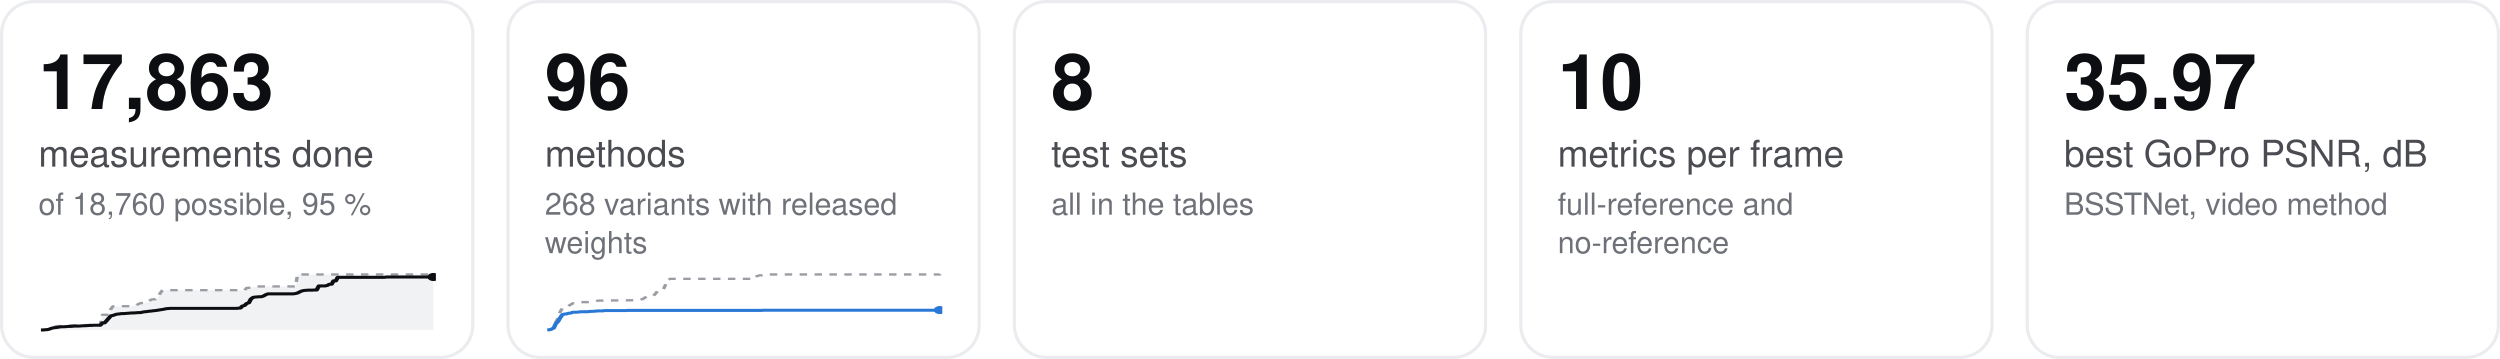
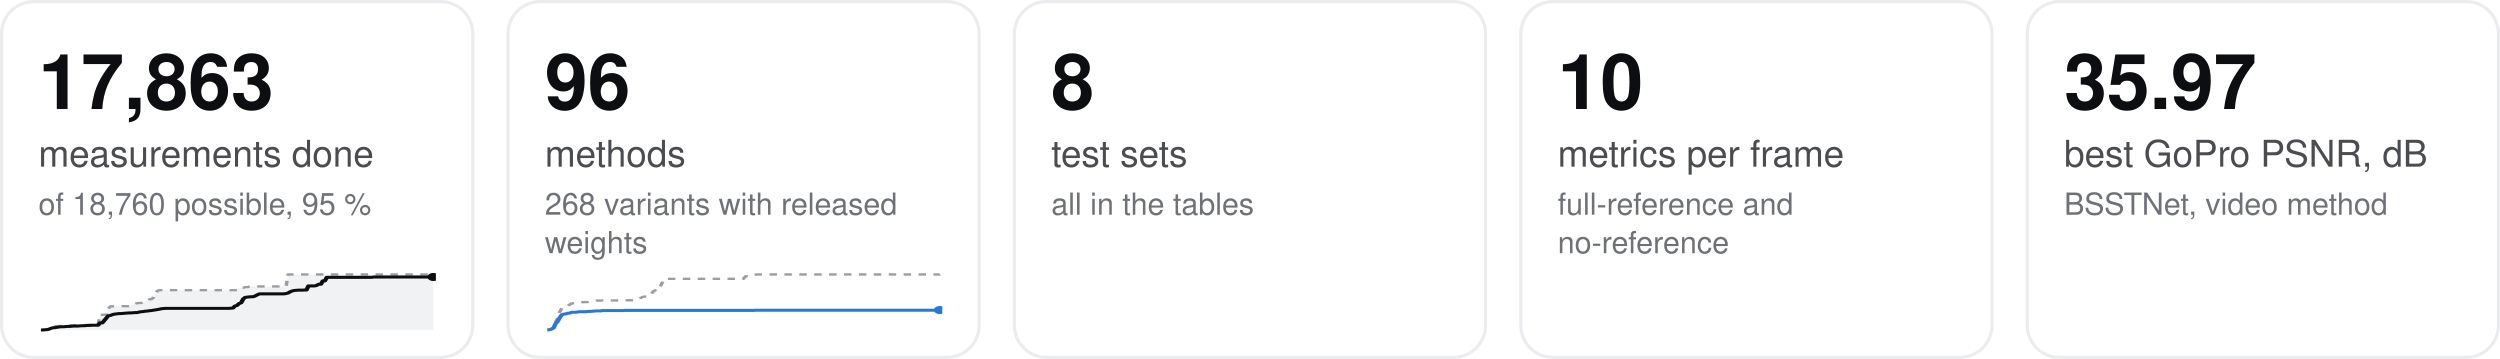
<svg xmlns="http://www.w3.org/2000/svg" viewBox="0 0 780 112" role="img" aria-label="17,863 of 18,760 measurements done; 96 methods, 268 variants" font-family="Geologica, -apple-system, 'Segoe UI', Helvetica, Arial, sans-serif">
  <g transform="translate(0 0)">
    <rect x=".5" y=".5" width="147" height="111" rx="10" fill="none" style="stroke:#ebecef" />
    <text x="12" y="34" font-size="24" font-weight="600" style="fill:#0d0e11">17,863</text>
    <text x="12" y="52" font-size="11.5" style="fill:#4a4c52">measurements done</text>
    <text x="12" y="67" font-size="9.5" style="fill:#6e7178">of 18,760 possible, 95 %</text>
    <g transform="translate(12 84)">
      <svg width="124" height="20" viewBox="0 0 160 38" preserveAspectRatio="none" aria-hidden="true">
-         <polygon points="1.0,36.0 1.0,36.0 1.9,36.0 2.7,35.9 3.6,35.8 4.4,35.2 5.3,34.8 6.1,34.2 7.0,33.8 7.8,33.7 8.7,33.7 9.5,33.6 10.4,33.4 11.2,33.3 12.1,33.3 13.0,33.3 13.8,33.2 14.7,33.2 15.5,33.2 16.4,33.2 17.2,33.2 18.1,33.2 18.9,33.1 19.8,33.1 20.6,33.1 21.5,33.0 22.3,33.0 23.2,33.0 24.1,33.0 24.9,33.0 25.8,27.0 26.6,27.0 27.5,27.0 28.3,27.0 29.2,23.4 30.0,22.0 30.9,22.0 31.7,22.0 32.6,22.0 33.4,21.9 34.3,21.9 35.2,21.9 36.0,21.9 36.9,21.9 37.7,21.9 38.6,21.6 39.4,21.3 40.3,20.6 41.1,20.1 42.0,20.0 42.8,20.0 43.7,19.7 44.5,18.9 45.4,18.0 46.3,17.8 47.1,17.8 48.0,17.0 48.8,14.7 49.7,12.8 50.5,12.4 51.4,12.4 52.2,12.4 53.1,12.4 53.9,12.4 54.8,12.4 55.6,12.4 56.5,12.4 57.4,12.4 58.2,12.4 59.1,12.4 59.9,12.4 60.8,12.4 61.6,12.4 62.5,12.4 63.3,12.4 64.2,12.4 65.0,12.4 65.9,12.4 66.7,12.4 67.6,12.4 68.5,12.4 69.3,12.4 70.2,12.4 71.0,12.4 71.9,12.4 72.7,12.4 73.6,12.4 74.4,12.4 75.3,12.4 76.1,12.4 77.0,12.4 77.8,12.4 78.7,12.4 79.6,12.4 80.4,12.4 81.3,12.4 82.1,12.4 83.0,12.4 83.8,11.1 84.7,11.0 85.5,11.0 86.4,10.6 87.2,10.6 88.1,10.3 88.9,10.2 89.8,10.2 90.7,10.2 91.5,10.2 92.4,10.2 93.2,10.2 94.1,10.2 94.9,10.2 95.8,10.2 96.6,10.2 97.5,10.2 98.3,10.2 99.2,10.2 100.0,10.2 100.9,10.2 101.8,10.2 102.6,10.2 103.5,10.2 104.3,3.1 105.2,3.1 106.0,3.1 106.9,3.1 107.7,3.1 108.6,3.1 109.4,3.1 110.3,3.1 111.1,3.1 112.0,3.1 112.9,3.1 113.7,3.1 114.6,3.1 115.4,3.1 116.3,3.1 117.1,3.1 118.0,3.1 118.8,3.1 119.7,3.1 120.5,3.1 121.4,3.1 122.2,3.1 123.1,3.1 124.0,3.1 124.8,3.1 125.7,3.1 126.5,3.1 127.4,3.1 128.2,3.1 129.1,3.1 129.9,3.1 130.8,3.1 131.6,3.1 132.5,3.1 133.3,3.1 134.2,3.1 135.1,3.1 135.9,3.1 136.8,3.1 137.6,3.1 138.5,3.1 139.3,3.1 140.2,3.1 141.0,3.1 141.9,3.1 142.7,3.1 143.6,3.1 144.4,3.1 145.3,3.1 146.2,3.1 147.0,3.1 147.9,3.1 148.7,3.1 149.6,3.1 150.4,3.1 151.3,3.1 152.1,3.1 153.0,3.1 153.8,3.1 154.7,3.1 155.6,3.1 156.4,3.1 157.3,3.1 158.1,3.1 159.0,3.1 159.0,3.0 159.0,36.0" style="fill:#f1f2f4" />
-         <polyline points="1.0,36.0 1.9,36.0 2.7,35.9 3.6,35.8 4.4,35.2 5.3,34.8 6.1,34.2 7.0,33.8 7.8,33.7 8.7,33.7 9.5,33.6 10.4,33.4 11.2,33.3 12.1,33.3 13.0,33.3 13.8,33.2 14.7,33.2 15.5,33.2 16.4,33.2 17.2,33.2 18.1,33.2 18.9,33.1 19.8,33.1 20.6,33.1 21.5,33.0 22.3,33.0 23.2,33.0 24.1,33.0 24.9,33.0 25.8,27.0 26.6,27.0 27.5,27.0 28.3,27.0 29.2,23.4 30.0,22.0 30.9,22.0 31.7,22.0 32.6,22.0 33.4,21.9 34.3,21.9 35.2,21.9 36.0,21.9 36.9,21.9 37.7,21.9 38.6,21.6 39.4,21.3 40.3,20.6 41.1,20.1 42.0,20.0 42.8,20.0 43.7,19.7 44.5,18.9 45.4,18.0 46.3,17.8 47.1,17.8 48.0,17.0 48.8,14.7 49.7,12.8 50.5,12.4 51.4,12.4 52.2,12.4 53.1,12.4 53.9,12.4 54.8,12.4 55.6,12.4 56.5,12.4 57.4,12.4 58.2,12.4 59.1,12.4 59.9,12.4 60.8,12.4 61.6,12.4 62.5,12.4 63.3,12.4 64.2,12.4 65.0,12.4 65.9,12.4 66.7,12.4 67.6,12.4 68.5,12.4 69.3,12.4 70.2,12.4 71.0,12.4 71.9,12.4 72.7,12.4 73.6,12.4 74.4,12.4 75.3,12.4 76.1,12.4 77.0,12.4 77.8,12.4 78.7,12.4 79.6,12.4 80.4,12.4 81.3,12.4 82.1,12.4 83.0,12.4 83.8,11.1 84.7,11.0 85.5,11.0 86.4,10.6 87.2,10.6 88.1,10.3 88.9,10.2 89.8,10.2 90.7,10.2 91.5,10.2 92.4,10.2 93.2,10.2 94.1,10.2 94.9,10.2 95.8,10.2 96.6,10.2 97.5,10.2 98.3,10.2 99.2,10.2 100.0,10.2 100.9,10.2 101.8,10.2 102.6,10.2 103.5,10.2 104.3,3.1 105.2,3.1 106.0,3.1 106.9,3.1 107.7,3.1 108.6,3.1 109.4,3.1 110.3,3.1 111.1,3.1 112.0,3.1 112.9,3.1 113.7,3.1 114.6,3.1 115.4,3.1 116.3,3.1 117.1,3.1 118.0,3.1 118.8,3.1 119.7,3.1 120.5,3.1 121.4,3.1 122.2,3.1 123.1,3.1 124.0,3.1 124.8,3.1 125.7,3.1 126.5,3.1 127.4,3.1 128.2,3.1 129.1,3.1 129.9,3.1 130.8,3.1 131.6,3.1 132.5,3.1 133.3,3.1 134.2,3.1 135.1,3.1 135.9,3.1 136.8,3.1 137.6,3.1 138.5,3.1 139.3,3.1 140.2,3.1 141.0,3.1 141.9,3.1 142.7,3.1 143.6,3.1 144.4,3.1 145.3,3.1 146.2,3.1 147.0,3.1 147.9,3.1 148.7,3.1 149.6,3.1 150.4,3.1 151.3,3.1 152.1,3.1 153.0,3.1 153.8,3.1 154.7,3.1 155.6,3.1 156.4,3.1 157.3,3.1 158.1,3.1 159.0,3.1 159.0,3.0" fill="none" style="stroke:#9a9da4" stroke-width="1.4" stroke-linejoin="round" stroke-dasharray="3 3" />
-         <polyline points="1.0,36.0 1.9,36.0 2.7,35.9 3.6,35.8 4.4,35.5 5.3,35.0 6.1,34.7 7.0,34.6 7.8,34.4 8.7,34.2 9.5,34.1 10.4,34.1 11.2,34.0 12.1,33.9 13.0,33.9 13.8,33.8 14.7,33.7 15.5,33.7 16.4,33.7 17.2,33.6 18.1,33.5 18.9,33.5 19.8,33.4 20.6,33.3 21.5,33.3 22.3,33.2 23.2,33.2 24.1,33.2 24.9,33.2 25.8,31.8 26.6,31.8 27.5,30.4 28.3,29.0 29.2,27.6 30.0,27.4 30.9,26.9 31.7,26.6 32.6,26.5 33.4,26.3 34.3,26.3 35.2,26.2 36.0,26.1 36.9,26.0 37.7,25.9 38.6,25.9 39.4,25.8 40.3,25.7 41.1,25.7 42.0,25.4 42.8,25.2 43.7,25.1 44.5,24.9 45.4,24.8 46.3,24.6 47.1,24.5 48.0,24.3 48.8,24.1 49.7,23.9 50.5,23.7 51.4,23.4 52.2,23.3 53.1,23.2 53.9,23.2 54.8,23.2 55.6,23.2 56.5,23.2 57.4,23.2 58.2,23.2 59.1,23.2 59.9,23.2 60.8,23.2 61.6,23.2 62.5,23.2 63.3,23.2 64.2,23.2 65.0,23.2 65.9,23.2 66.7,23.2 67.6,23.2 68.5,23.2 69.3,23.2 70.2,23.2 71.0,23.2 71.9,23.2 72.7,23.2 73.6,23.2 74.4,23.2 75.3,23.2 76.1,23.2 77.0,23.2 77.8,23.2 78.7,23.2 79.6,23.2 80.4,23.1 81.3,23.0 82.1,21.8 83.0,21.5 83.8,20.3 84.7,19.9 85.5,17.7 86.4,16.7 87.2,16.5 88.1,16.4 88.9,16.3 89.8,16.3 90.7,15.8 91.5,15.1 92.4,14.6 93.2,14.6 94.1,14.6 94.9,14.6 95.8,14.6 96.6,14.6 97.5,14.6 98.3,14.6 99.2,14.6 100.0,14.6 100.9,14.6 101.8,14.6 102.6,14.6 103.5,14.4 104.3,14.1 105.2,13.4 106.0,12.9 106.9,12.6 107.7,12.5 108.6,12.4 109.4,12.4 110.3,12.4 111.1,12.3 112.0,12.3 112.9,9.9 113.7,9.9 114.6,9.9 115.4,9.9 116.3,9.6 117.1,8.9 118.0,8.9 118.8,6.9 119.7,6.9 120.5,4.8 121.4,4.8 122.2,4.8 123.1,4.8 124.0,4.8 124.8,4.8 125.7,4.8 126.5,4.8 127.4,4.8 128.2,4.8 129.1,4.8 129.9,4.8 130.8,4.8 131.6,4.8 132.5,4.8 133.3,4.8 134.2,4.8 135.1,4.8 135.9,4.8 136.8,4.8 137.6,4.8 138.5,4.8 139.3,4.8 140.2,4.6 141.0,4.6 141.9,4.6 142.7,4.6 143.6,4.6 144.4,4.6 145.3,4.6 146.2,4.6 147.0,4.6 147.9,4.6 148.7,4.6 149.6,4.6 150.4,4.6 151.3,4.6 152.1,4.6 153.0,4.6 153.8,4.6 154.7,4.6 155.6,4.6 156.4,4.6 157.3,4.6 158.1,4.6 159.0,4.6 159.0,4.6" fill="none" style="stroke:#0d0e11" stroke-width="1.8" stroke-linejoin="round" />
+         <polygon points="1.0,36.0 1.0,36.0 1.8,36.0 2.6,35.9 3.5,35.8 4.3,35.2 5.1,34.8 5.9,34.2 6.8,33.8 7.6,33.7 8.4,33.7 9.2,33.6 10.0,33.4 10.9,33.3 11.7,33.3 12.5,33.3 13.3,33.2 14.2,33.2 15.0,33.2 15.8,33.2 16.6,33.2 17.4,33.2 18.3,33.1 19.1,33.1 19.9,33.1 20.7,33.0 21.6,33.0 22.4,33.0 23.2,33.0 24.0,33.0 24.8,27.0 25.7,27.0 26.5,27.0 27.3,27.0 28.1,23.4 29.0,22.0 29.8,22.0 30.6,22.0 31.4,22.0 32.2,21.9 33.1,21.9 33.9,21.9 34.7,21.9 35.5,21.9 36.4,21.9 37.2,21.6 38.0,21.3 38.8,20.6 39.7,20.1 40.5,20.0 41.3,20.0 42.1,19.7 42.9,18.9 43.8,18.0 44.6,17.8 45.4,17.8 46.2,17.0 47.1,14.7 47.9,12.8 48.7,12.4 49.5,12.4 50.3,12.4 51.2,12.4 52.0,12.4 52.8,12.4 53.6,12.4 54.5,12.4 55.3,12.4 56.1,12.4 56.9,12.4 57.7,12.4 58.6,12.4 59.4,12.4 60.2,12.4 61.0,12.4 61.9,12.4 62.7,12.4 63.5,12.4 64.3,12.4 65.1,12.4 66.0,12.4 66.8,12.4 67.6,12.4 68.4,12.4 69.3,12.4 70.1,12.4 70.9,12.4 71.7,12.4 72.5,12.4 73.4,12.4 74.2,12.4 75.0,12.4 75.8,12.4 76.7,12.4 77.5,12.4 78.3,12.4 79.1,12.4 79.9,12.4 80.8,11.1 81.6,11.0 82.4,11.0 83.2,10.6 84.1,10.6 84.9,10.3 85.7,10.2 86.5,10.2 87.3,10.2 88.2,10.2 89.0,10.2 89.8,10.2 90.6,10.2 91.5,10.2 92.3,10.2 93.1,10.2 93.9,10.2 94.7,10.2 95.6,10.2 96.4,10.2 97.2,10.2 98.0,10.2 98.9,10.2 99.7,10.2 100.5,3.1 101.3,3.1 102.1,3.1 103.0,3.1 103.8,3.1 104.6,3.1 105.4,3.1 106.3,3.1 107.1,3.1 107.9,3.1 108.7,3.1 109.5,3.1 110.4,3.1 111.2,3.1 112.0,3.1 112.8,3.1 113.7,3.1 114.5,3.1 115.3,3.1 116.1,3.1 117.0,3.1 117.8,3.1 118.6,3.1 119.4,3.1 120.2,3.1 121.1,3.1 121.9,3.1 122.7,3.1 123.5,3.1 124.4,3.1 125.2,3.1 126.0,3.1 126.8,3.1 127.6,3.1 128.5,3.1 129.3,3.1 130.1,3.1 130.9,3.1 131.8,3.1 132.6,3.1 133.4,3.1 134.2,3.1 135.0,3.1 135.9,3.1 136.7,3.1 137.5,3.1 138.3,3.1 139.2,3.1 140.0,3.1 140.8,3.1 141.6,3.1 142.4,3.1 143.3,3.1 144.1,3.1 144.9,3.1 145.7,3.1 146.6,3.1 147.4,3.1 148.2,3.1 149.0,3.1 149.8,3.1 150.7,3.1 151.5,3.1 152.3,3.1 153.1,3.1 154.0,3.1 154.8,3.1 155.6,3.1 156.4,3.1 157.2,3.1 158.1,3.1 158.9,3.1 159.0,3.0 159.0,36.0" style="fill:#f1f2f4" />
+         <polyline points="1.0,36.0 1.8,36.0 2.6,35.9 3.5,35.8 4.3,35.2 5.1,34.8 5.9,34.2 6.8,33.8 7.6,33.7 8.4,33.7 9.2,33.6 10.0,33.4 10.9,33.3 11.7,33.3 12.5,33.3 13.3,33.2 14.2,33.2 15.0,33.2 15.8,33.2 16.6,33.2 17.4,33.2 18.3,33.1 19.1,33.1 19.9,33.1 20.7,33.0 21.6,33.0 22.4,33.0 23.2,33.0 24.0,33.0 24.8,27.0 25.7,27.0 26.5,27.0 27.3,27.0 28.1,23.4 29.0,22.0 29.8,22.0 30.6,22.0 31.4,22.0 32.2,21.9 33.1,21.9 33.9,21.9 34.7,21.9 35.5,21.9 36.4,21.9 37.2,21.6 38.0,21.3 38.8,20.6 39.7,20.1 40.5,20.0 41.3,20.0 42.1,19.7 42.9,18.9 43.8,18.0 44.6,17.8 45.4,17.8 46.2,17.0 47.1,14.7 47.9,12.8 48.7,12.4 49.5,12.4 50.3,12.4 51.2,12.4 52.0,12.4 52.8,12.4 53.6,12.4 54.5,12.4 55.3,12.4 56.1,12.4 56.9,12.4 57.7,12.4 58.6,12.4 59.4,12.4 60.2,12.4 61.0,12.4 61.9,12.4 62.7,12.4 63.5,12.4 64.3,12.4 65.1,12.4 66.0,12.4 66.8,12.4 67.6,12.4 68.4,12.4 69.3,12.4 70.1,12.4 70.9,12.4 71.7,12.4 72.5,12.4 73.4,12.4 74.2,12.4 75.0,12.4 75.8,12.4 76.7,12.4 77.5,12.4 78.3,12.4 79.1,12.4 79.9,12.4 80.8,11.1 81.6,11.0 82.4,11.0 83.2,10.6 84.1,10.6 84.9,10.3 85.7,10.2 86.5,10.2 87.3,10.2 88.2,10.2 89.0,10.2 89.8,10.2 90.6,10.2 91.5,10.2 92.3,10.2 93.1,10.2 93.9,10.2 94.7,10.2 95.6,10.2 96.4,10.2 97.2,10.2 98.0,10.2 98.9,10.2 99.7,10.2 100.5,3.1 101.3,3.1 102.1,3.1 103.0,3.1 103.8,3.1 104.6,3.1 105.4,3.1 106.3,3.1 107.1,3.1 107.9,3.1 108.7,3.1 109.5,3.1 110.4,3.1 111.2,3.1 112.0,3.1 112.8,3.1 113.7,3.1 114.5,3.1 115.3,3.1 116.1,3.1 117.0,3.1 117.8,3.1 118.6,3.1 119.4,3.1 120.2,3.1 121.1,3.1 121.9,3.1 122.7,3.1 123.5,3.1 124.4,3.1 125.2,3.1 126.0,3.1 126.8,3.1 127.6,3.1 128.5,3.1 129.3,3.1 130.1,3.1 130.9,3.1 131.8,3.1 132.6,3.1 133.4,3.1 134.2,3.1 135.0,3.1 135.9,3.1 136.7,3.1 137.5,3.1 138.3,3.1 139.2,3.1 140.0,3.1 140.8,3.1 141.6,3.1 142.4,3.1 143.3,3.1 144.1,3.1 144.9,3.1 145.7,3.1 146.6,3.1 147.4,3.1 148.2,3.1 149.0,3.1 149.8,3.1 150.7,3.1 151.5,3.1 152.3,3.1 153.1,3.1 154.0,3.1 154.8,3.1 155.6,3.1 156.4,3.1 157.2,3.1 158.1,3.1 158.9,3.1 159.0,3.0" fill="none" style="stroke:#9a9da4" stroke-width="1.4" stroke-linejoin="round" stroke-dasharray="3 3" />
+         <polyline points="1.0,36.0 1.8,36.0 2.6,35.9 3.5,35.8 4.3,35.5 5.1,35.0 5.9,34.7 6.8,34.6 7.6,34.4 8.4,34.2 9.2,34.1 10.0,34.1 10.9,34.0 11.7,33.9 12.5,33.9 13.3,33.8 14.2,33.7 15.0,33.7 15.8,33.7 16.6,33.6 17.4,33.5 18.3,33.5 19.1,33.4 19.9,33.3 20.7,33.3 21.6,33.2 22.4,33.2 23.2,33.2 24.0,33.2 24.8,31.8 25.7,31.8 26.5,30.4 27.3,29.0 28.1,27.6 29.0,27.4 29.8,26.9 30.6,26.6 31.4,26.5 32.2,26.3 33.1,26.3 33.9,26.2 34.7,26.1 35.5,26.0 36.4,25.9 37.2,25.9 38.0,25.8 38.8,25.7 39.7,25.7 40.5,25.4 41.3,25.2 42.1,25.1 42.9,24.9 43.8,24.8 44.6,24.6 45.4,24.5 46.2,24.3 47.1,24.1 47.9,23.9 48.7,23.7 49.5,23.4 50.3,23.3 51.2,23.2 52.0,23.2 52.8,23.2 53.6,23.2 54.5,23.2 55.3,23.2 56.1,23.2 56.9,23.2 57.7,23.2 58.6,23.2 59.4,23.2 60.2,23.2 61.0,23.2 61.9,23.2 62.7,23.2 63.5,23.2 64.3,23.2 65.1,23.2 66.0,23.2 66.8,23.2 67.6,23.2 68.4,23.2 69.3,23.2 70.1,23.2 70.9,23.2 71.7,23.2 72.5,23.2 73.4,23.2 74.2,23.2 75.0,23.2 75.8,23.2 76.7,23.2 77.5,23.1 78.3,23.0 79.1,21.8 79.9,21.5 80.8,20.3 81.6,19.9 82.4,17.7 83.2,16.7 84.1,16.5 84.9,16.4 85.7,16.3 86.5,16.3 87.3,15.8 88.2,15.1 89.0,14.6 89.8,14.6 90.6,14.6 91.5,14.6 92.3,14.6 93.1,14.6 93.9,14.6 94.7,14.6 95.6,14.6 96.4,14.6 97.2,14.6 98.0,14.6 98.9,14.6 99.7,14.4 100.5,14.1 101.3,13.4 102.1,12.9 103.0,12.6 103.8,12.5 104.6,12.4 105.4,12.4 106.3,12.4 107.1,12.3 107.9,12.3 108.7,9.9 109.5,9.9 110.4,9.9 111.2,9.9 112.0,9.6 112.8,8.9 113.7,8.9 114.5,6.9 115.3,6.9 116.1,4.8 117.0,4.8 117.8,4.8 118.6,4.8 119.4,4.8 120.2,4.8 121.1,4.8 121.9,4.8 122.7,4.8 123.5,4.8 124.4,4.8 125.2,4.8 126.0,4.8 126.8,4.8 127.6,4.8 128.5,4.8 129.3,4.8 130.1,4.8 130.9,4.8 131.8,4.8 132.6,4.8 133.4,4.8 134.2,4.8 135.0,4.6 135.9,4.6 136.7,4.6 137.5,4.6 138.3,4.6 139.2,4.6 140.0,4.6 140.8,4.6 141.6,4.6 142.4,4.6 143.3,4.6 144.1,4.6 144.9,4.6 145.7,4.6 146.6,4.6 147.4,4.6 148.2,4.6 149.0,4.6 149.8,4.6 150.7,4.6 151.5,4.6 152.3,4.6 153.1,4.6 154.0,4.6 154.8,4.6 155.6,4.6 156.4,4.6 157.2,4.6 158.1,4.6 158.9,4.6 159.0,4.6" fill="none" style="stroke:#0d0e11" stroke-width="1.8" stroke-linejoin="round" />
        <circle cx="159.0" cy="4.6" r="2.4" style="fill:#0d0e11" />
      </svg>
    </g>
  </g>
  <g transform="translate(158 0)">
    <rect x=".5" y=".5" width="147" height="111" rx="10" fill="none" style="stroke:#ebecef" />
    <text x="12" y="34" font-size="24" font-weight="600" style="fill:#0d0e11">96</text>
    <text x="12" y="52" font-size="11.5" style="fill:#4a4c52">methods</text>
    <text x="12" y="67" font-size="9.5" style="fill:#6e7178">268 variants with released</text>
    <text x="12" y="79" font-size="9.5" style="fill:#6e7178">weights</text>
    <g transform="translate(12 84)">
      <svg width="124" height="20" viewBox="0 0 160 38" preserveAspectRatio="none" aria-hidden="true">
-         <polyline points="1.0,36.0 1.9,35.9 2.7,35.5 3.6,34.8 4.4,31.3 5.3,29.0 6.1,25.5 7.0,23.1 7.8,22.5 8.7,22.3 9.5,21.7 10.4,21.0 11.2,20.2 12.1,20.2 13.0,20.2 13.8,19.9 14.7,19.5 15.5,19.5 16.4,19.5 17.2,19.5 18.1,19.4 18.9,19.1 19.8,19.0 20.6,18.9 21.5,18.6 22.3,18.6 23.2,18.6 24.1,18.5 24.9,18.5 25.8,18.5 26.6,18.5 27.5,18.5 28.3,18.5 29.2,18.5 30.0,18.5 30.9,18.5 31.7,18.5 32.6,18.5 33.4,18.4 34.3,18.4 35.2,18.4 36.0,18.4 36.9,18.4 37.7,18.4 38.6,18.0 39.4,17.7 40.3,16.8 41.1,16.3 42.0,16.2 42.8,16.2 43.7,15.8 44.5,14.5 45.4,12.9 46.3,12.5 47.1,12.5 48.0,11.1 48.8,8.4 49.7,6.2 50.5,5.7 51.4,5.7 52.2,5.7 53.1,5.7 53.9,5.7 54.8,5.7 55.6,5.7 56.5,5.7 57.4,5.7 58.2,5.7 59.1,5.7 59.9,5.7 60.8,5.7 61.6,5.7 62.5,5.7 63.3,5.7 64.2,5.7 65.0,5.7 65.9,5.7 66.7,5.7 67.6,5.7 68.5,5.7 69.3,5.7 70.2,5.7 71.0,5.7 71.9,5.7 72.7,5.7 73.6,5.7 74.4,5.7 75.3,5.7 76.1,5.7 77.0,5.7 77.8,5.7 78.7,5.7 79.6,5.7 80.4,5.7 81.3,5.7 82.1,5.7 83.0,5.7 83.8,4.2 84.7,4.1 85.5,4.1 86.4,3.6 87.2,3.6 88.1,3.2 88.9,3.1 89.8,3.1 90.7,3.1 91.5,3.1 92.4,3.1 93.2,3.1 94.1,3.1 94.9,3.1 95.8,3.1 96.6,3.1 97.5,3.1 98.3,3.1 99.2,3.1 100.0,3.1 100.9,3.1 101.8,3.1 102.6,3.1 103.5,3.1 104.3,3.1 105.2,3.1 106.0,3.1 106.9,3.1 107.7,3.1 108.6,3.1 109.4,3.1 110.3,3.1 111.1,3.1 112.0,3.1 112.9,3.1 113.7,3.1 114.6,3.1 115.4,3.1 116.3,3.1 117.1,3.1 118.0,3.1 118.8,3.1 119.7,3.1 120.5,3.1 121.4,3.1 122.2,3.1 123.1,3.1 124.0,3.1 124.8,3.1 125.7,3.1 126.5,3.1 127.4,3.1 128.2,3.1 129.1,3.1 129.9,3.1 130.8,3.1 131.6,3.1 132.5,3.1 133.3,3.1 134.2,3.1 135.1,3.1 135.9,3.1 136.8,3.1 137.6,3.1 138.5,3.1 139.3,3.1 140.2,3.1 141.0,3.1 141.9,3.1 142.7,3.1 143.6,3.1 144.4,3.1 145.3,3.1 146.2,3.1 147.0,3.1 147.9,3.1 148.7,3.1 149.6,3.1 150.4,3.1 151.3,3.1 152.1,3.1 153.0,3.1 153.8,3.1 154.7,3.1 155.6,3.1 156.4,3.1 157.3,3.1 158.1,3.1 159.0,3.1 159.0,3.0" fill="none" style="stroke:#9a9da4" stroke-width="1.4" stroke-linejoin="round" stroke-dasharray="3 3" />
-         <polyline points="1.0,36.0 1.9,35.9 2.7,35.5 3.6,34.8 4.4,32.3 5.3,31.0 6.1,28.9 7.0,27.0 7.8,26.6 8.7,26.5 9.5,26.1 10.4,26.0 11.2,25.5 12.1,25.5 13.0,25.5 13.8,25.3 14.7,25.2 15.5,25.2 16.4,25.2 17.2,25.2 18.1,25.0 18.9,25.0 19.8,24.9 20.6,24.8 21.5,24.7 22.3,24.7 23.2,24.7 24.1,24.5 24.9,24.5 25.8,24.5 26.6,24.5 27.5,24.5 28.3,24.5 29.2,24.5 30.0,24.5 30.9,24.5 31.7,24.5 32.6,24.5 33.4,24.4 34.3,24.4 35.2,24.4 36.0,24.4 36.9,24.4 37.7,24.4 38.6,24.4 39.4,24.4 40.3,24.4 41.1,24.4 42.0,24.4 42.8,24.4 43.7,24.4 44.5,24.4 45.4,24.4 46.3,24.4 47.1,24.4 48.0,24.4 48.8,24.4 49.7,24.4 50.5,24.4 51.4,24.4 52.2,24.4 53.1,24.4 53.9,24.4 54.8,24.4 55.6,24.4 56.5,24.4 57.4,24.4 58.2,24.4 59.1,24.4 59.9,24.4 60.8,24.4 61.6,24.4 62.5,24.4 63.3,24.4 64.2,24.4 65.0,24.4 65.9,24.4 66.7,24.4 67.6,24.4 68.5,24.4 69.3,24.4 70.2,24.4 71.0,24.4 71.9,24.4 72.7,24.4 73.6,24.4 74.4,24.4 75.3,24.4 76.1,24.4 77.0,24.4 77.8,24.4 78.7,24.4 79.6,24.4 80.4,24.4 81.3,24.4 82.1,24.4 83.0,24.4 83.8,24.4 84.7,24.4 85.5,24.4 86.4,24.4 87.2,24.4 88.1,24.3 88.9,24.3 89.8,24.3 90.7,24.3 91.5,24.3 92.4,24.3 93.2,24.3 94.1,24.3 94.9,24.3 95.8,24.3 96.6,24.3 97.5,24.3 98.3,24.3 99.2,24.3 100.0,24.3 100.9,24.3 101.8,24.3 102.6,24.3 103.5,24.3 104.3,24.3 105.2,24.3 106.0,24.3 106.9,24.3 107.7,24.3 108.6,24.3 109.4,24.3 110.3,24.3 111.1,24.3 112.0,24.3 112.9,24.3 113.7,24.3 114.6,24.3 115.4,24.3 116.3,24.3 117.1,24.3 118.0,24.3 118.8,24.3 119.7,24.3 120.5,24.3 121.4,24.3 122.2,24.3 123.1,24.3 124.0,24.3 124.8,24.3 125.7,24.3 126.5,24.3 127.4,24.3 128.2,24.3 129.1,24.3 129.9,24.3 130.8,24.3 131.6,24.3 132.5,24.3 133.3,24.3 134.2,24.3 135.1,24.3 135.9,24.3 136.8,24.3 137.6,24.3 138.5,24.3 139.3,24.3 140.2,24.3 141.0,24.3 141.9,24.3 142.7,24.3 143.6,24.3 144.4,24.3 145.3,24.3 146.2,24.3 147.0,24.3 147.9,24.3 148.7,24.3 149.6,24.3 150.4,24.3 151.3,24.3 152.1,24.3 153.0,24.3 153.8,24.3 154.7,24.3 155.6,24.3 156.4,24.3 157.3,24.3 158.1,24.3 159.0,24.3 159.0,24.2" fill="none" style="stroke:#2a78d6" stroke-width="1.8" stroke-linejoin="round" />
+         <polyline points="1.0,36.0 1.8,35.9 2.6,35.5 3.5,34.8 4.3,31.3 5.1,29.0 5.9,25.5 6.8,23.1 7.6,22.5 8.4,22.3 9.2,21.7 10.0,21.0 10.9,20.2 11.7,20.2 12.5,20.2 13.3,19.9 14.2,19.5 15.0,19.5 15.8,19.5 16.6,19.5 17.4,19.4 18.3,19.1 19.1,19.0 19.9,18.9 20.7,18.6 21.6,18.6 22.4,18.6 23.2,18.5 24.0,18.5 24.8,18.5 25.7,18.5 26.5,18.5 27.3,18.5 28.1,18.5 29.0,18.5 29.8,18.5 30.6,18.5 31.4,18.5 32.2,18.4 33.1,18.4 33.9,18.4 34.7,18.4 35.5,18.4 36.4,18.4 37.2,18.0 38.0,17.7 38.8,16.8 39.7,16.3 40.5,16.2 41.3,16.2 42.1,15.8 42.9,14.5 43.8,12.9 44.6,12.5 45.4,12.5 46.2,11.1 47.1,8.4 47.9,6.2 48.7,5.7 49.5,5.7 50.3,5.7 51.2,5.7 52.0,5.7 52.8,5.7 53.6,5.7 54.5,5.7 55.3,5.7 56.1,5.7 56.9,5.7 57.7,5.7 58.6,5.7 59.4,5.7 60.2,5.7 61.0,5.7 61.9,5.7 62.7,5.7 63.5,5.7 64.3,5.7 65.1,5.7 66.0,5.7 66.8,5.7 67.6,5.7 68.4,5.7 69.3,5.7 70.1,5.7 70.9,5.7 71.7,5.7 72.5,5.7 73.4,5.7 74.2,5.7 75.0,5.7 75.8,5.7 76.7,5.7 77.5,5.7 78.3,5.7 79.1,5.7 79.9,5.7 80.8,4.2 81.6,4.1 82.4,4.1 83.2,3.6 84.1,3.6 84.9,3.2 85.7,3.1 86.5,3.1 87.3,3.1 88.2,3.1 89.0,3.1 89.8,3.1 90.6,3.1 91.5,3.1 92.3,3.1 93.1,3.1 93.9,3.1 94.7,3.1 95.6,3.1 96.4,3.1 97.2,3.1 98.0,3.1 98.9,3.1 99.7,3.1 100.5,3.1 101.3,3.1 102.1,3.1 103.0,3.1 103.8,3.1 104.6,3.1 105.4,3.1 106.3,3.1 107.1,3.1 107.9,3.1 108.7,3.1 109.5,3.1 110.4,3.1 111.2,3.1 112.0,3.1 112.8,3.1 113.7,3.1 114.5,3.1 115.3,3.1 116.1,3.1 117.0,3.1 117.8,3.1 118.6,3.1 119.4,3.1 120.2,3.1 121.1,3.1 121.9,3.1 122.7,3.1 123.5,3.1 124.4,3.1 125.2,3.1 126.0,3.1 126.8,3.1 127.6,3.1 128.5,3.1 129.3,3.1 130.1,3.1 130.9,3.1 131.8,3.1 132.6,3.1 133.4,3.1 134.2,3.1 135.0,3.1 135.9,3.1 136.7,3.1 137.5,3.1 138.3,3.1 139.2,3.1 140.0,3.1 140.8,3.1 141.6,3.1 142.4,3.1 143.3,3.1 144.1,3.1 144.9,3.1 145.7,3.1 146.6,3.1 147.4,3.1 148.2,3.1 149.0,3.1 149.8,3.1 150.7,3.1 151.5,3.1 152.3,3.1 153.1,3.1 154.0,3.1 154.8,3.1 155.6,3.1 156.4,3.1 157.2,3.1 158.1,3.1 158.9,3.1 159.0,3.0" fill="none" style="stroke:#9a9da4" stroke-width="1.4" stroke-linejoin="round" stroke-dasharray="3 3" />
+         <polyline points="1.0,36.0 1.8,35.9 2.6,35.5 3.5,34.8 4.3,32.3 5.1,31.0 5.9,28.9 6.8,27.0 7.6,26.6 8.4,26.5 9.2,26.1 10.0,26.0 10.9,25.5 11.7,25.5 12.5,25.5 13.3,25.3 14.2,25.2 15.0,25.2 15.8,25.2 16.6,25.2 17.4,25.0 18.3,25.0 19.1,24.9 19.9,24.8 20.7,24.7 21.6,24.7 22.4,24.7 23.2,24.5 24.0,24.5 24.8,24.5 25.7,24.5 26.5,24.5 27.3,24.5 28.1,24.5 29.0,24.5 29.8,24.5 30.6,24.5 31.4,24.5 32.2,24.4 33.1,24.4 33.9,24.4 34.7,24.4 35.5,24.4 36.4,24.4 37.2,24.4 38.0,24.4 38.8,24.4 39.7,24.4 40.5,24.4 41.3,24.4 42.1,24.4 42.9,24.4 43.8,24.4 44.6,24.4 45.4,24.4 46.2,24.4 47.1,24.4 47.9,24.4 48.7,24.4 49.5,24.4 50.3,24.4 51.2,24.4 52.0,24.4 52.8,24.4 53.6,24.4 54.5,24.4 55.3,24.4 56.1,24.4 56.9,24.4 57.7,24.4 58.6,24.4 59.4,24.4 60.2,24.4 61.0,24.4 61.9,24.4 62.7,24.4 63.5,24.4 64.3,24.4 65.1,24.4 66.0,24.4 66.8,24.4 67.6,24.4 68.4,24.4 69.3,24.4 70.1,24.4 70.9,24.4 71.7,24.4 72.5,24.4 73.4,24.4 74.2,24.4 75.0,24.4 75.8,24.4 76.7,24.4 77.5,24.4 78.3,24.4 79.1,24.4 79.9,24.4 80.8,24.4 81.6,24.4 82.4,24.4 83.2,24.4 84.1,24.4 84.9,24.3 85.7,24.3 86.5,24.3 87.3,24.3 88.2,24.3 89.0,24.3 89.8,24.3 90.6,24.3 91.5,24.3 92.3,24.3 93.1,24.3 93.9,24.3 94.7,24.3 95.6,24.3 96.4,24.3 97.2,24.3 98.0,24.3 98.9,24.3 99.7,24.3 100.5,24.3 101.3,24.3 102.1,24.3 103.0,24.3 103.8,24.3 104.6,24.3 105.4,24.3 106.3,24.3 107.1,24.3 107.9,24.3 108.7,24.3 109.5,24.3 110.4,24.3 111.2,24.3 112.0,24.3 112.8,24.3 113.7,24.3 114.5,24.3 115.3,24.3 116.1,24.3 117.0,24.3 117.8,24.3 118.6,24.3 119.4,24.3 120.2,24.3 121.1,24.3 121.9,24.3 122.7,24.3 123.5,24.3 124.4,24.3 125.2,24.3 126.0,24.3 126.8,24.3 127.6,24.3 128.5,24.3 129.3,24.3 130.1,24.3 130.9,24.3 131.8,24.3 132.6,24.3 133.4,24.3 134.2,24.3 135.0,24.3 135.9,24.3 136.7,24.3 137.5,24.3 138.3,24.3 139.2,24.3 140.0,24.3 140.8,24.3 141.6,24.3 142.4,24.3 143.3,24.3 144.1,24.3 144.9,24.3 145.7,24.3 146.6,24.3 147.4,24.3 148.2,24.3 149.0,24.3 149.8,24.3 150.7,24.3 151.5,24.3 152.3,24.3 153.1,24.3 154.0,24.3 154.8,24.3 155.6,24.3 156.4,24.3 157.2,24.3 158.1,24.3 158.9,24.3 159.0,24.2" fill="none" style="stroke:#2a78d6" stroke-width="1.8" stroke-linejoin="round" />
        <circle cx="159.0" cy="24.2" r="2.4" style="fill:#2a78d6" />
      </svg>
    </g>
  </g>
  <g transform="translate(316 0)">
    <rect x=".5" y=".5" width="147" height="111" rx="10" fill="none" style="stroke:#ebecef" />
    <text x="12" y="34" font-size="24" font-weight="600" style="fill:#0d0e11">8</text>
    <text x="12" y="52" font-size="11.5" style="fill:#4a4c52">test sets</text>
    <text x="12" y="67" font-size="9.5" style="fill:#6e7178">all in the tables</text>
  </g>
  <g transform="translate(474 0)">
    <rect x=".5" y=".5" width="147" height="111" rx="10" fill="none" style="stroke:#ebecef" />
    <text x="12" y="34" font-size="24" font-weight="600" style="fill:#0d0e11">10</text>
    <text x="12" y="52" font-size="11.5" style="fill:#4a4c52">metrics per frame</text>
    <text x="12" y="67" font-size="9.5" style="fill:#6e7178">full-reference and</text>
    <text x="12" y="79" font-size="9.5" style="fill:#6e7178">no-reference</text>
  </g>
  <g transform="translate(632 0)">
    <rect x=".5" y=".5" width="147" height="111" rx="10" fill="none" style="stroke:#ebecef" />
    <text x="12" y="34" font-size="24" font-weight="600" style="fill:#0d0e11">35.97</text>
    <text x="12" y="52" font-size="11.5" style="fill:#4a4c52">best GoPro PSNR, dB</text>
    <text x="12" y="67" font-size="9.5" style="fill:#6e7178">BSSTNet, video method</text>
  </g>
</svg>
